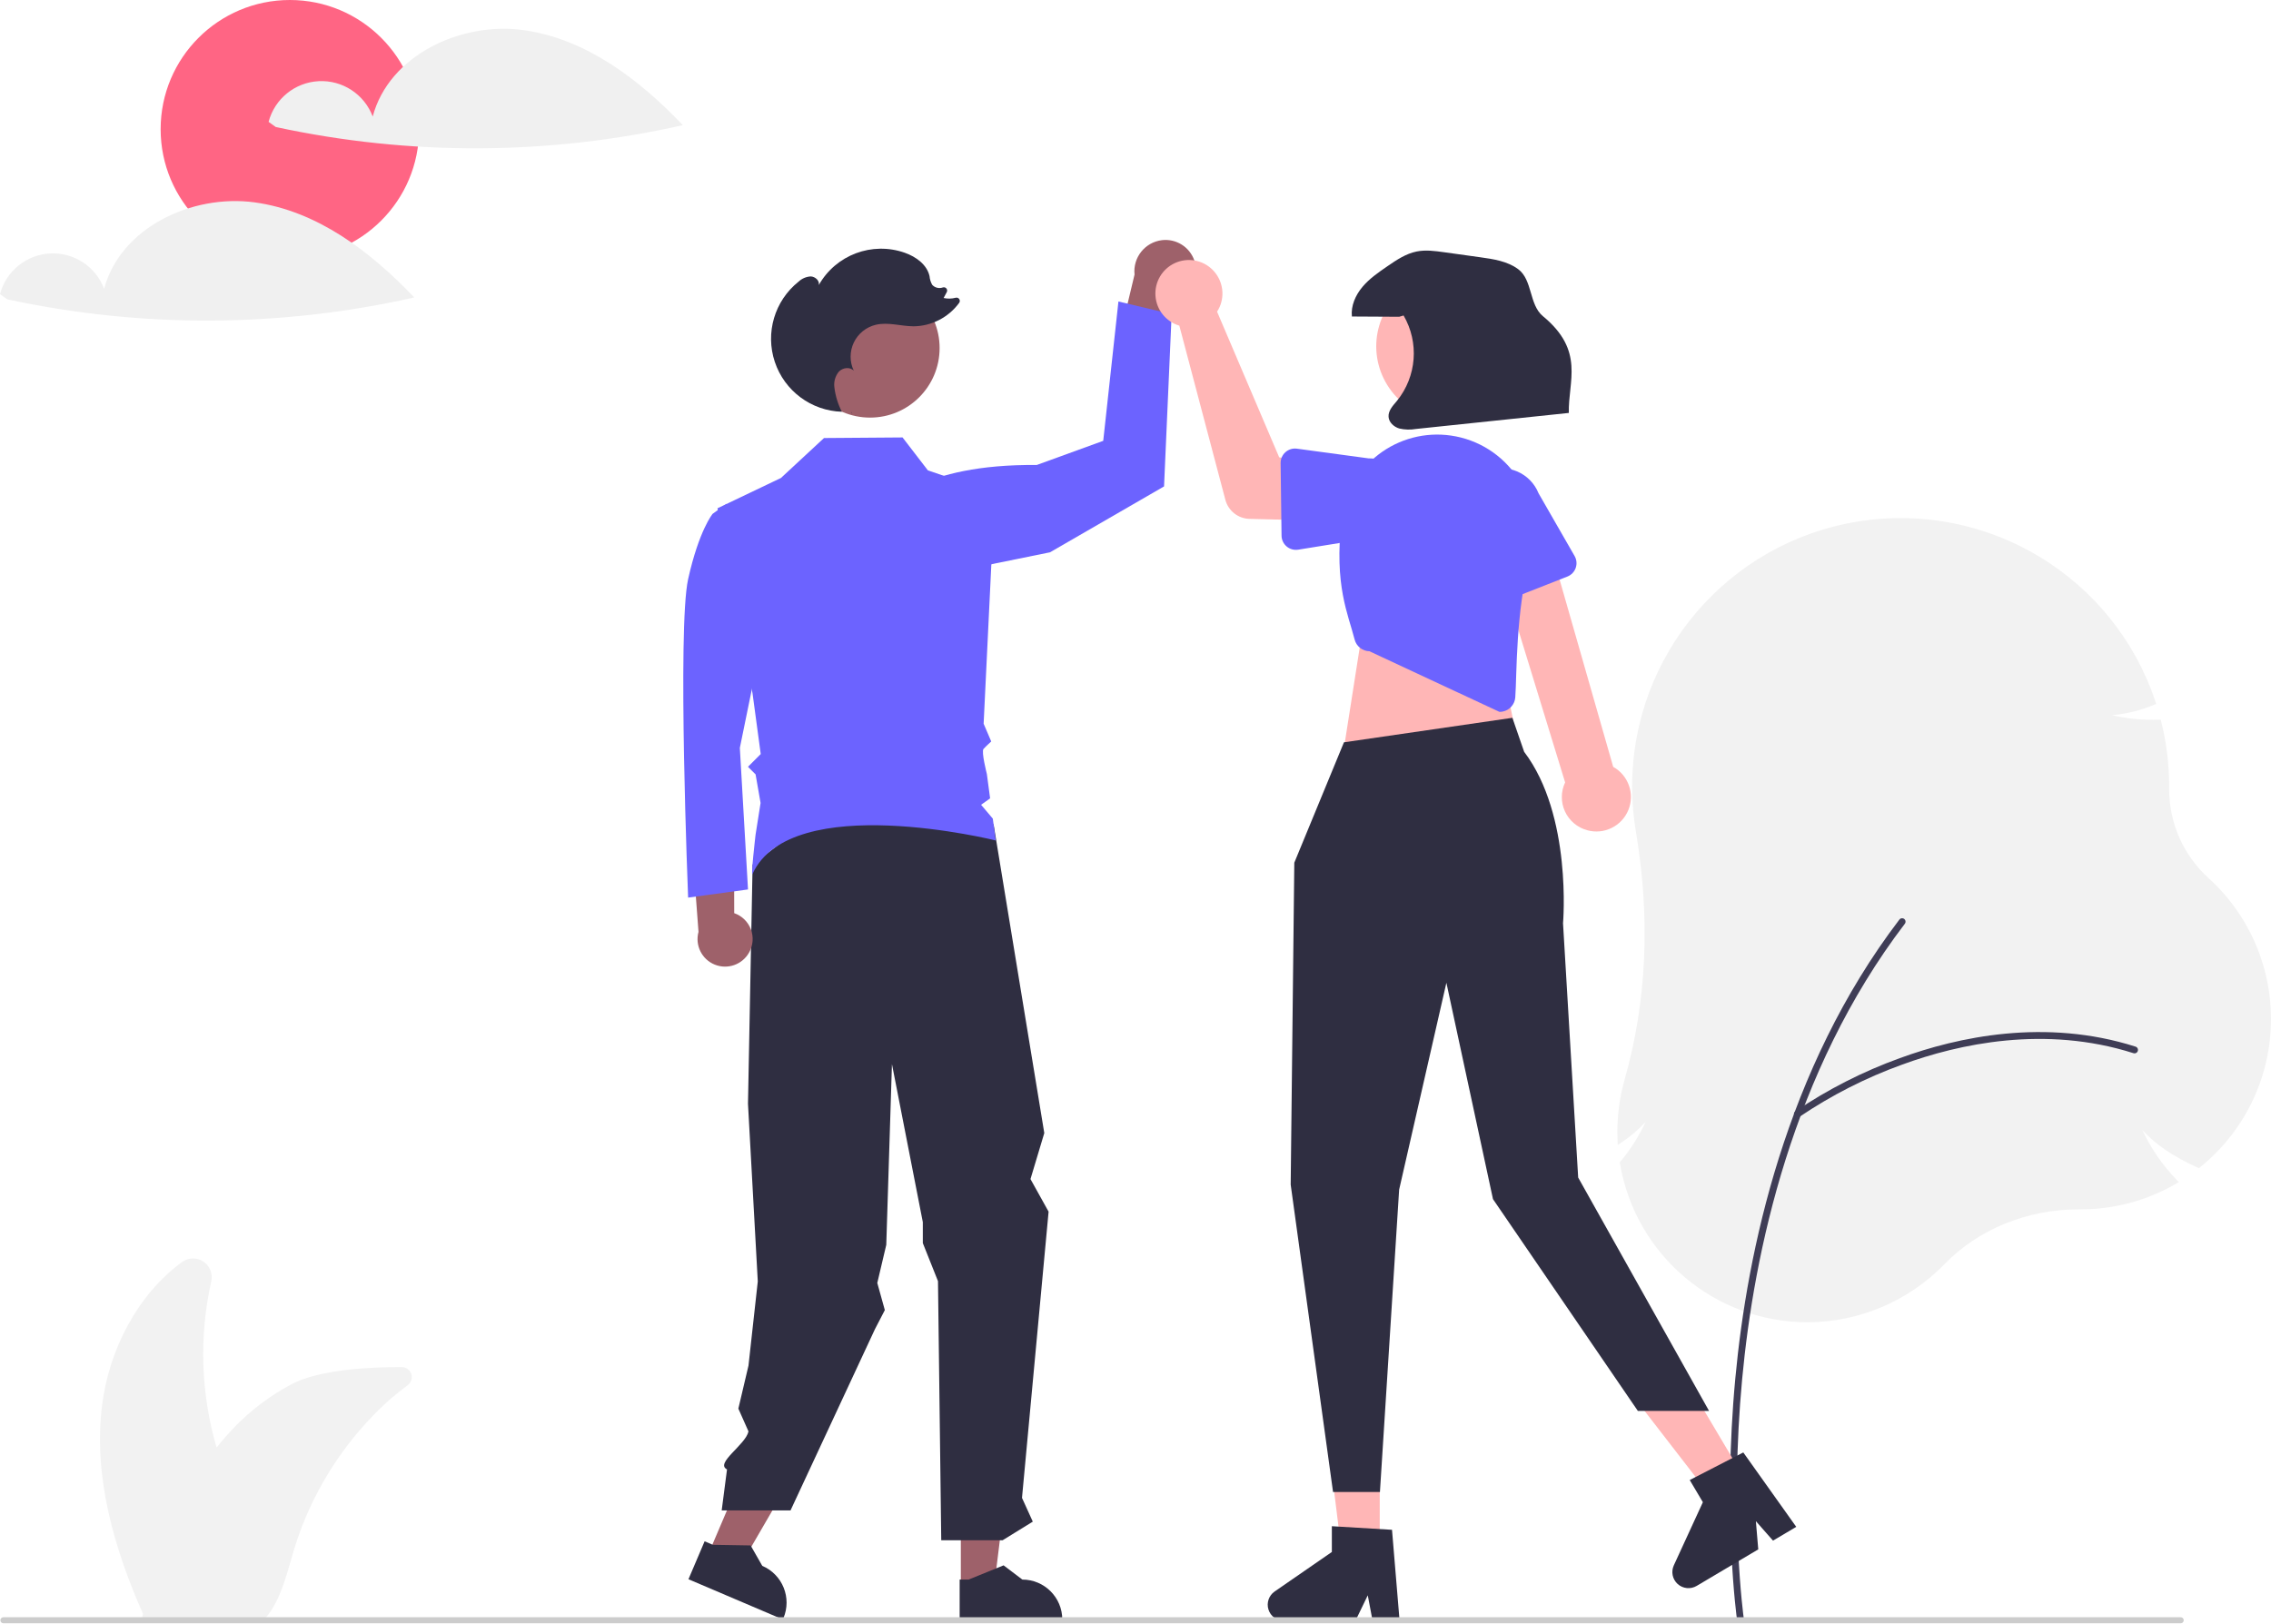
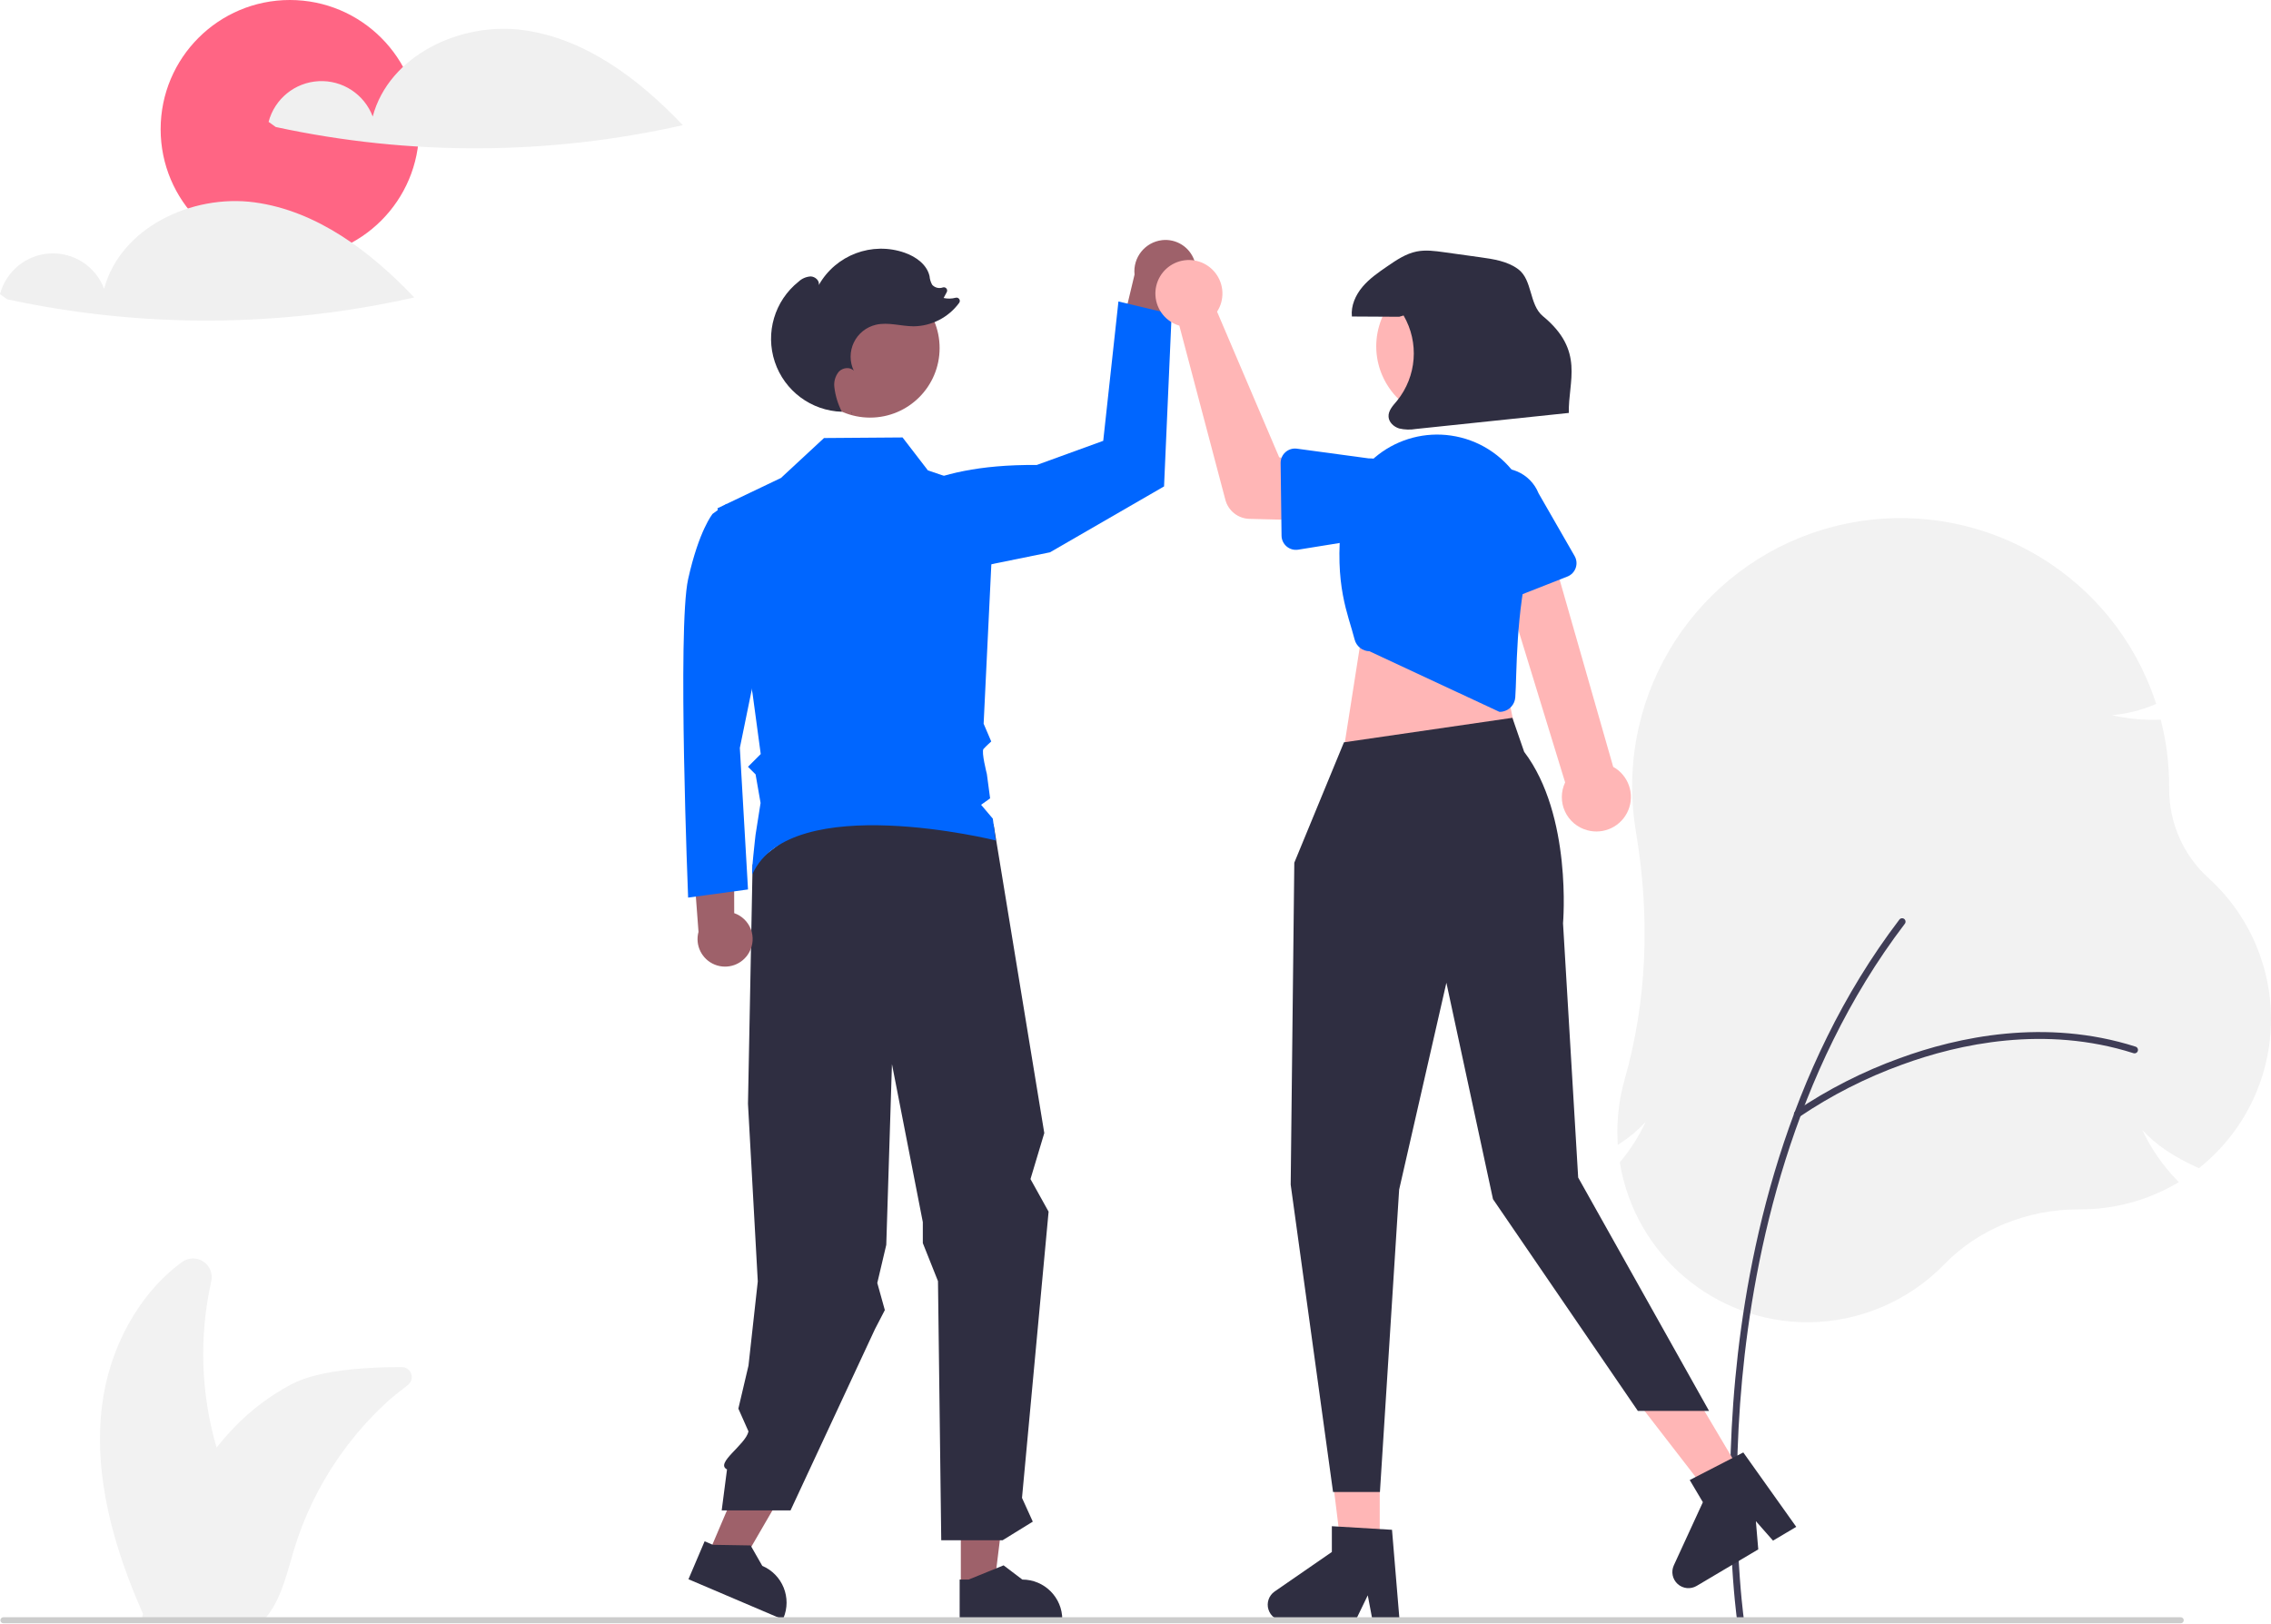
<svg xmlns="http://www.w3.org/2000/svg" data-name="Layer 1" width="896.268" height="640.726" viewBox="0 0 896.268 640.726">
  <circle cx="114.399" cy="51" r="51" fill="#ff6584" />
  <path d="M865.289,651.556a75.131,75.131,0,0,1-74.098-62.755l-.061-.371.239-.287a71.986,71.986,0,0,0,9.967-15.701,51.426,51.426,0,0,1-9.801,8.315l-1.202.8-.069-1.441c-.061-1.244-.091-2.48-.091-3.674a75.765,75.765,0,0,1,2.876-20.742c8.721-30.651,10.212-63.566,4.433-97.83a107.231,107.231,0,0,1-1.483-17.78A105.99,105.99,0,0,1,1002.585,406.745l.241.729-.711.288a55.21,55.21,0,0,1-16.781,4.164,72.001,72.001,0,0,0,18.631,1.79l.661-.023.161.643a106.441,106.441,0,0,1,3.159,25.756l-.004.94a47.316,47.316,0,0,0,15.63,35.28,75.108,75.108,0,0,1-3.505,114.105l-.392.316-.459-.209c-9.673-4.389-16.72-9.17-21.873-14.877a73.222,73.222,0,0,0,13.688,19.839l.728.75-.903.526a75.057,75.057,0,0,1-37.837,10.218l-.379-.001c-.134-.001-.269-.001-.402-.001-20.337,0-39.612,7.864-52.943,21.612A75.682,75.682,0,0,1,865.289,651.556Z" transform="translate(-151.8662 -129.6369)" fill="#f2f2f2" />
  <path d="M838.706,769.908a1.356,1.356,0,0,1-1.34-1.165c-.058-.405-5.699-41.092-.632-95.168,4.679-49.94,19.706-121.871,64.72-180.947a1.356,1.356,0,1,1,2.157,1.643C858.985,552.838,844.079,624.242,839.433,673.829c-5.037,53.761.56,94.131.617,94.533a1.357,1.357,0,0,1-1.344,1.547Z" transform="translate(-151.8662 -129.6369)" fill="#3f3d56" />
  <path d="M861.209,570.744a1.356,1.356,0,0,1-.798-2.452,186.848,186.848,0,0,1,41.249-20.998c22.758-8.332,57.365-15.885,92.992-4.546a1.356,1.356,0,1,1-.822,2.583c-34.897-11.106-68.877-3.677-91.238,4.509a183.779,183.779,0,0,0-40.588,20.645A1.35,1.35,0,0,1,861.209,570.744Z" transform="translate(-151.8662 -129.6369)" fill="#3f3d56" />
  <path d="M310.425,669.228c-12.647-.023-32.558.997-43.404,6.724a89.88,89.88,0,0,0-22.492,16.848,108.069,108.069,0,0,0-7.184,8.216,131.504,131.504,0,0,1-2.11-65.603,7.375,7.375,0,0,0-11.474-7.674c-17.619,12.849-28.884,34.624-31.623,56.653-3.49,28.067,4.729,56.351,16.152,82.234l-.004.013c-.021.116-.053.243-.085.37-.042.19-.095.38-.137.571-.074.328-.158.666-.233.994l1.85-.085c.106.053.212.095.317.148h46.327a21.981,21.981,0,0,0,1.712-2.114c5.126-7.029,7.251-16.552,9.84-25.145a128.125,128.125,0,0,1,7.018-18.159,131.938,131.938,0,0,1,28.654-39.224c.38-.359.772-.719,1.163-1.067,1.992-1.832,5.081-4.283,8.099-6.584A3.962,3.962,0,0,0,310.425,669.228Z" transform="translate(-151.8662 -129.6369)" fill="#f2f2f2" />
  <path d="M623.214,232.421a12.334,12.334,0,0,1-7.269,15.697,12.118,12.118,0,0,1-2.065.569l-7.001,42.868L590.456,276.392l9.166-38.383a12.378,12.378,0,0,1,10.843-13.582,12.052,12.052,0,0,1,12.749,7.995Z" transform="translate(-151.8662 -129.6369)" fill="#9e616a" />
-   <path d="M502.012,329.556s12.746-16.841,59-16.38l26.254-9.539,6-55,21,5-3,68-45,26-59,12Z" transform="translate(-151.8662 -129.6369)" fill="#6c63ff" />
+   <path d="M502.012,329.556s12.746-16.841,59-16.38l26.254-9.539,6-55,21,5-3,68-45,26-59,12Z" transform="translate(-151.8662 -129.6369)" fill="hsl(216, 100%, 50%)" />
  <polygon points="279.072 614.545 291.189 619.708 316.872 575.43 298.989 567.809 279.072 614.545" fill="#9e616a" />
  <polygon points="379.2 626.011 392.37 626.01 398.636 575.208 379.197 575.209 379.2 626.011" fill="#9e616a" />
  <path d="M530.602,769.387l40.502-.002v-.512a15.765,15.765,0,0,0-15.764-15.764h-.001l-7.398-5.613L534.137,753.11l-3.536 0Z" transform="translate(-151.8662 -129.6369)" fill="#2f2e41" />
  <path d="M423.571,752.977l37.259,15.878.201-.471a15.765,15.765,0,0,0-8.322-20.683l-.001-0-4.605-8.064-14.899-.248-3.252-1.386Z" transform="translate(-151.8662 -129.6369)" fill="#2f2e41" />
  <path d="M543.986,454.984l20.017,121.884-5.448,18.163,7.148,12.864L555.206,720.865l4.261,9.381-11.906,7.342h-24.226l-1.286-102.273L516.065,620.3v-8.276l-12.182-62.364-2.243,71.336-3.544,15.039,2.977,10.708-3.889,7.502L463.853,725.817H436.687l2.101-16.185h0c-4.867-2.464,7.307-9.666,8.477-14.995l-4-9,4-17,3.668-33.218L447.065,565.3l1.82-94.423,31.778-24.3Z" transform="translate(-151.8662 -129.6369)" fill="#2f2e41" />
  <circle id="ba239c3b-fb1a-4f53-9b5e-0d02c9b79e51" data-name="ab6171fa-7d69-4734-b81c-8dff60f9761b" cx="343.373" cy="137.381" r="27.453" fill="#9e616a" />
  <path d="M447.538,505.542a10.803,10.803,0,0,0-5.91-15.475l-.065-38.39L424.927,462.687l2.612,34.768A10.862,10.862,0,0,0,447.538,505.542Z" transform="translate(-151.8662 -129.6369)" fill="#9e616a" />
-   <path id="ac373832-f8f4-49a2-b77a-d6c2c8bc901b-1663" data-name="f348f81f-b961-4ae4-bc6b-758f6acfb12a" d="M446,335.677l-7.432-7.164-5.46,3.941s-5.372,6.446-9.669,25.784,0,125.695,0,125.695l23.635-3.223-3.223-55.864,9.669-47.27Z" transform="translate(-151.8662 -129.6369)" fill="#6c63ff" />
-   <path d="M435.026,330.261,460.065,318.3l17-15.768,31-.232,10,13,26.4,8.968L540.065,415.3l3,7s-2.09,1.888-3.045,2.944,1.32,9.897,1.32,9.897l1.282,9.618L539.065,447.3l4.624,5.462,1.148,8.61s-80.715-20.062-95.966,13.172c-.806,1.756,1.178-15.405,1.178-15.405l1.984-12.563-1.969-11.276-3-3,5.032-5.032-3.226-23.874Z" transform="translate(-151.8662 -129.6369)" fill="#6c63ff" />
+   <path id="ac373832-f8f4-49a2-b77a-d6c2c8bc901b-1663" data-name="f348f81f-b961-4ae4-bc6b-758f6acfb12a" d="M446,335.677l-7.432-7.164-5.46,3.941s-5.372,6.446-9.669,25.784,0,125.695,0,125.695l23.635-3.223-3.223-55.864,9.669-47.27Z" transform="translate(-151.8662 -129.6369)" fill="hsl(216, 100%, 50%)" />
+   <path d="M435.026,330.261,460.065,318.3l17-15.768,31-.232,10,13,26.4,8.968L540.065,415.3l3,7s-2.09,1.888-3.045,2.944,1.32,9.897,1.32,9.897l1.282,9.618L539.065,447.3l4.624,5.462,1.148,8.61s-80.715-20.062-95.966,13.172c-.806,1.756,1.178-15.405,1.178-15.405l1.984-12.563-1.969-11.276-3-3,5.032-5.032-3.226-23.874Z" transform="translate(-151.8662 -129.6369)" fill="hsl(216, 100%, 50%)" />
  <polygon points="544.516 614.005 529.657 614.005 522.586 556.692 544.516 556.692 544.516 614.005" fill="#ffb6b6" />
  <path d="M704.225,769.387H693.569l-1.902-10.06-4.871,10.06h-28.262a6.353,6.353,0,0,1-3.61-11.581l22.569-15.587V732.048l23.739,1.417Z" transform="translate(-151.8662 -129.6369)" fill="#2f2e41" />
  <polygon points="689.025 584.524 676.244 592.103 640.927 546.414 659.79 535.228 689.025 584.524" fill="#ffb6b6" />
  <path d="M860.769,732.304l-9.165,5.435-6.768-7.683.942,11.138-24.309,14.416a6.353,6.353,0,0,1-9.012-8.12l11.461-24.919-5.188-8.748,21.141-10.89Z" transform="translate(-151.8662 -129.6369)" fill="#2f2e41" />
  <polygon points="537.884 247.55 530.664 293.582 599.261 294.484 590.235 250.258 537.884 247.55" fill="#ffb6b6" />
  <path d="M682.266,422.637l-19.593,47.517-1.427,127.071L677.965,718.551h18.503l7.581-119.349,18.646-81.663,18.39,85.411L798.266,686.551h28.098l-51.658-92.125-5.979-100.354s3.726-42.573-15.344-67.694l-4.642-13.411Z" transform="translate(-151.8662 -129.6369)" fill="#2f2e41" />
  <path d="M778.235,457.329a13.541,13.541,0,0,1-8.676-18.864L740.377,343.324l21.465-4.255,26.69,93.258a13.614,13.614,0,0,1-10.296,25.002Z" transform="translate(-151.8662 -129.6369)" fill="#ffb6b6" />
-   <path d="M743.616,410.608l-51.286-23.913a6.182,6.182,0,0,1-5.86-4.657c-2.535-10.036-8.112-21.193-5.154-47.244a37.991,37.991,0,0,1,43.181-33.234A38.008,38.008,0,0,1,755.874,348.839c-5.952,22.604-5.314,46.775-5.993,56.065a6.168,6.168,0,0,1-4.941,5.588h0a6.15,6.15,0,0,1-1.193.118C743.704,410.61,743.66,410.609,743.616,410.608Z" transform="translate(-151.8662 -129.6369)" fill="#6c63ff" />
+   <path d="M743.616,410.608l-51.286-23.913a6.182,6.182,0,0,1-5.86-4.657c-2.535-10.036-8.112-21.193-5.154-47.244a37.991,37.991,0,0,1,43.181-33.234A38.008,38.008,0,0,1,755.874,348.839c-5.952,22.604-5.314,46.775-5.993,56.065a6.168,6.168,0,0,1-4.941,5.588h0a6.15,6.15,0,0,1-1.193.118C743.704,410.61,743.66,410.609,743.616,410.608Z" transform="translate(-151.8662 -129.6369)" fill="hsl(216, 100%, 50%)" />
  <path d="M633.193,250.82a13.267,13.267,0,0,1-1.001,1.834l24.523,57.501,15.073,1.849.183,23.113-27.003-.68a10.084,10.084,0,0,1-9.495-7.504l-18.176-68.757a13.232,13.232,0,1,1,15.896-7.356Z" transform="translate(-151.8662 -129.6369)" fill="#ffb6b6" />
-   <path d="M659.186,308.106a5.666,5.666,0,0,1,4.519-1.374l28.211,3.819a15.753,15.753,0,0,1,.494,31.502l-28.197,4.546a5.672,5.672,0,0,1-6.574-5.528l-.365-28.646A5.666,5.666,0,0,1,659.186,308.106Z" transform="translate(-151.8662 -129.6369)" fill="#6c63ff" />
-   <path d="M739.07,367.424a5.666,5.666,0,0,1-2.884-3.741l-6.408-27.738a15.753,15.753,0,0,1,29.29-11.606L773.295,349.104a5.672,5.672,0,0,1-2.845,8.104l-26.664,10.475A5.666,5.666,0,0,1,739.07,367.424Z" transform="translate(-151.8662 -129.6369)" fill="#6c63ff" />
+   <path d="M659.186,308.106a5.666,5.666,0,0,1,4.519-1.374l28.211,3.819a15.753,15.753,0,0,1,.494,31.502l-28.197,4.546a5.672,5.672,0,0,1-6.574-5.528l-.365-28.646A5.666,5.666,0,0,1,659.186,308.106Z" transform="translate(-151.8662 -129.6369)" fill="hsl(216, 100%, 50%)" />
+   <path d="M739.07,367.424a5.666,5.666,0,0,1-2.884-3.741l-6.408-27.738a15.753,15.753,0,0,1,29.29-11.606L773.295,349.104a5.672,5.672,0,0,1-2.845,8.104l-26.664,10.475A5.666,5.666,0,0,1,739.07,367.424Z" transform="translate(-151.8662 -129.6369)" fill="hsl(216, 100%, 50%)" />
  <circle cx="724.021" cy="266.329" r="29.004" transform="translate(-190.8882 250.2843) rotate(-28.66319)" fill="#ffb6b6" />
  <path d="M704.068,254.67q-9.334-.053-18.668-.105c-.443-4.241,1.445-8.461,4.195-11.719,2.751-3.259,6.312-5.712,9.828-8.125,3.569-2.45,7.267-4.955,11.51-5.811,3.557-.717,7.233-.22,10.826.28q7.148.994,14.296,1.988c5.231.727,10.704,1.55,14.952,4.687,5.746,4.242,4.277,14.034,9.789,18.575,16.649,13.712,9.908,25.687,10.219,38.186q-30.179,3.166-60.359,6.331a16.595,16.595,0,0,1-6.578-.191c-2.113-.646-4.051-2.395-4.206-4.599-.174-2.462,1.779-4.477,3.365-6.367a29.746,29.746,0,0,0,2.565-33.636Z" transform="translate(-151.8662 -129.6369)" fill="#2f2e41" />
  <path d="M488.217,293.126q-.176-.387-.351-.777c.045.001.089.008.134.009Z" transform="translate(-151.8662 -129.6369)" fill="#2f2e41" />
  <path d="M467.023,240.814a7.641,7.641,0,0,1,4.787-2.069c1.775.057,3.575,1.661,3.208,3.398a28.211,28.211,0,0,1,33.95-12.73c4.412,1.557,8.739,4.671,9.752,9.238a8.32,8.32,0,0,0,1.048,3.41,3.893,3.893,0,0,0,4.143,1.05l.044-.013a1.297,1.297,0,0,1,1.567,1.831l-1.248,2.328a10.004,10.004,0,0,0,4.766-.101,1.296,1.296,0,0,1,1.376,2.017,22.589,22.589,0,0,1-18.012,9.258c-4.988-.03-10.027-1.75-14.882-.602a12.927,12.927,0,0,0-8.695,18.147c-1.491-1.631-4.374-1.245-5.9.354a8.091,8.091,0,0,0-1.767,6.191,28.726,28.726,0,0,0,2.949,9.642,28.826,28.826,0,0,1-17.088-51.349Z" transform="translate(-151.8662 -129.6369)" fill="#2f2e41" />
  <path d="M1012.464,770.363h-859.294a1.191,1.191,0,0,1,0-2.381h859.294a1.191,1.191,0,1,1,0,2.381Z" transform="translate(-151.8662 -129.6369)" fill="#ccc" />
  <path d="M358.301,141.507c-24.717-3.341-52.935,10.019-59.341,34.124a21.597,21.597,0,0,0-41.094,2.109l2.83,2.027a372.275,372.275,0,0,0,160.659-.726C404.162,160.971,383.018,144.848,358.301,141.507Z" transform="translate(-151.8662 -129.6369)" fill="#f0f0f0" />
  <path d="M252.301,209.507c-24.717-3.341-52.935,10.019-59.341,34.124a21.597,21.597,0,0,0-41.094,2.109l2.83,2.027a372.275,372.275,0,0,0,160.659-.726C298.162,228.971,277.018,212.848,252.301,209.507Z" transform="translate(-151.8662 -129.6369)" fill="#f0f0f0" />
</svg>
